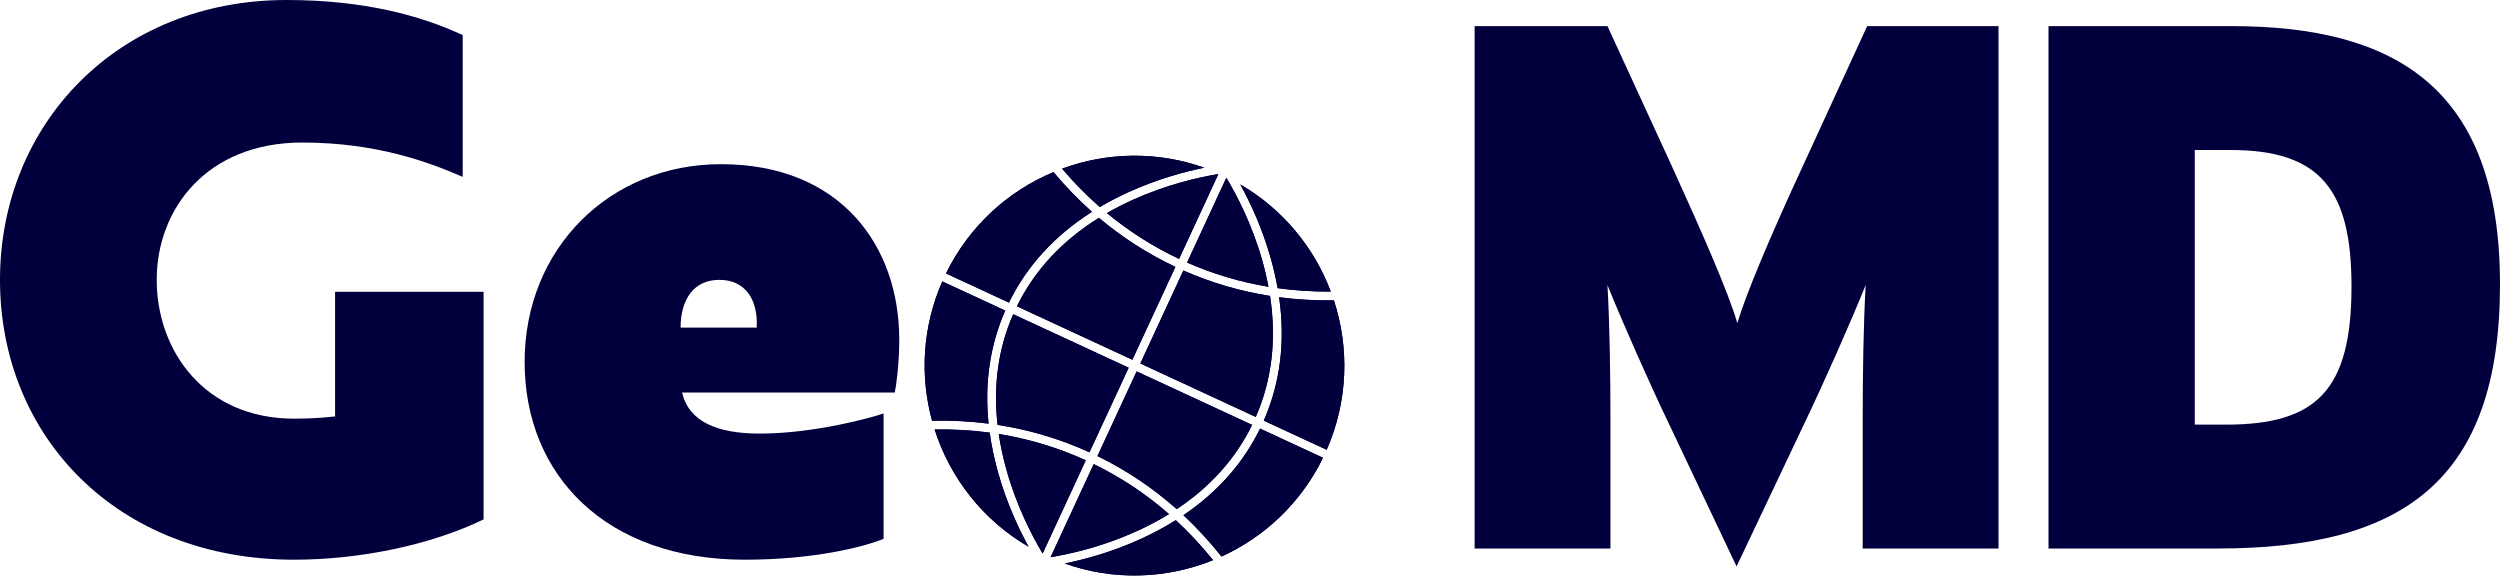
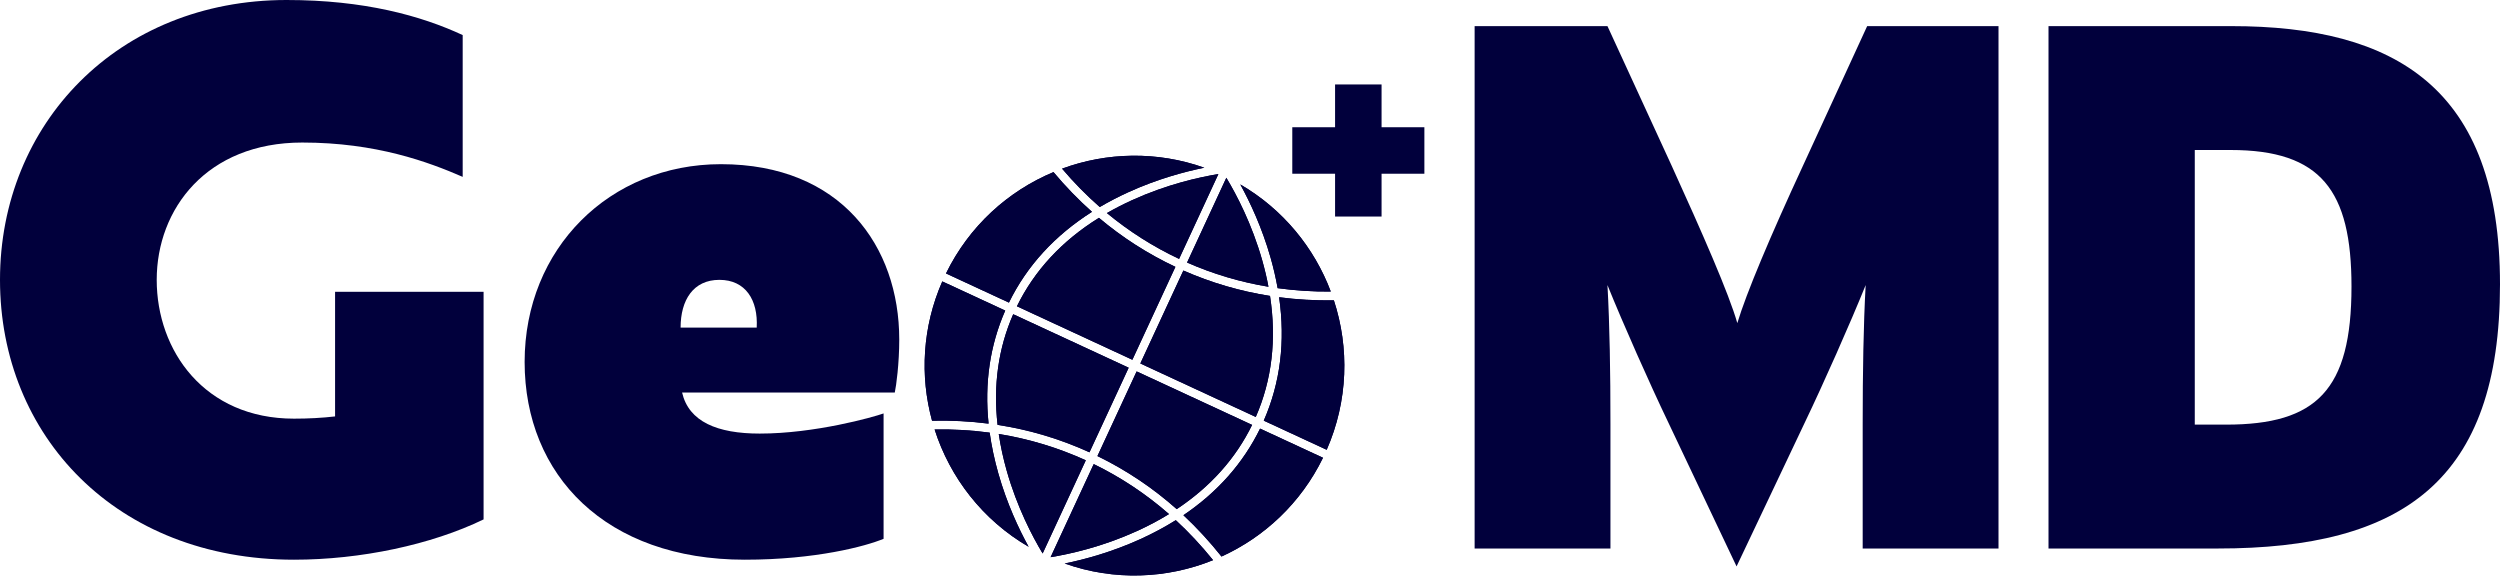
<svg xmlns="http://www.w3.org/2000/svg" id="GeoMD" viewBox="0 0 1005 231.38">
  <path d="m194.4,208.8c-21,10.2-49.5,16.2-76.2,16.2C46.8,225,0,175.2,0,112.5S47.4,0,115.2,0c31.2,0,54,6.3,70.8,14.1v57c-13.8-6-34.8-13.8-64.5-13.8-38.4,0-58.5,26.7-58.5,55.2s19.2,55.8,55.2,55.8c5.7,0,11.4-.3,16.5-.9v-50.1h59.7v91.5Z" style="fill:#01003C; stroke-width:0px;" />
  <path d="m361.5,136.5c0,9.6-1.2,18.6-1.8,21.3h-85.5c2.7,11.7,14.1,16.5,31.2,16.5,22.2,0,45.6-6.6,49.8-8.1v50.4c-7.2,3-27.3,8.4-55.8,8.4-55.8,0-88.5-33.9-88.5-79.5s34.2-79.5,78.9-79.5c48.3,0,71.7,33,71.7,70.5Zm-72.3-24c-10.5,0-15.6,8.1-15.6,19.2h30.6c.6-11.1-4.5-19.2-15-19.2Z" style="fill:#01003C; stroke-width:0px;" />
  <path d="m803.4,220.5h-54.6v-50.1c0-20.7.3-39.6,1.2-55.8-6.3,15.6-17.1,39.9-24.3,54.9l-27.6,58.2-27.6-58.2c-7.2-15-18-39.3-24.3-54.9.9,16.2,1.2,35.1,1.2,55.8v50.1h-54.6V10.5h53.4l25.8,56.1c12.3,27,23.1,51.6,26.4,63.3,3.6-12,13.2-34.8,26.4-63.3l25.8-56.1h52.8v210Z" style="fill:#01003C; stroke-width:0px;" />
  <path d="m1005,114.3c0,78.9-39,106.2-113.4,106.2h-68.1V10.5h73.5c66,0,108,24.9,108,103.8Zm-59.7.9c0-38.7-12.3-54.9-48.6-54.9h-14.4v110.4h12.6c36.3,0,50.4-13.8,50.4-55.5Z" style="fill:#01003C; stroke-width:0px;" />
  <path d="m397.41,170.3c-7.42-.95-15-1.34-22.73-1.17-4.91-17.98-3.91-37.68,4.12-56l25.3,11.72c-6.14,14-8.37,29.22-6.69,45.45Z" style="fill:#01003C; stroke-width:0px;" />
  <path d="m438.97,85.16c-14.99,9.52-26.18,21.74-33.38,36.49l-25.3-11.72c9.32-19.08,24.95-33.12,43.21-40.75,4.84,5.79,10.01,11.12,15.48,15.98Z" style="fill:#01003C; stroke-width:0px;" />
  <path d="m413.52,219.82c-18.54-10.79-31.64-27.86-37.81-47.18,7.53-.12,14.91.3,22.14,1.28.74,5.35,1.9,10.8,3.47,16.36,3.45,12.16,8.24,22.35,12.2,29.55Z" style="fill:#01003C; stroke-width:0px;" />
  <path d="m484.12,67.42c-8.05,1.63-18.92,4.57-30.43,9.8-4.06,1.85-7.92,3.85-11.58,6-5.36-4.69-10.42-9.83-15.16-15.42,17.94-6.6,38.11-7.14,57.17-.39Z" style="fill:#01003C; stroke-width:0px;" />
  <path d="m489.79,69.97l-15.8,34.11c-10.45-4.92-20.13-11.08-29.02-18.43,3.23-1.85,6.63-3.59,10.18-5.21,13.82-6.28,26.7-9.17,34.64-10.47Z" style="fill:#01003C; stroke-width:0px;" />
  <path d="m472.51,107.28l-17.3,37.35-46.41-21.5c7.05-14.41,18.11-26.33,32.97-35.56,9.38,7.9,19.64,14.48,30.75,19.71Z" style="fill:#01003C; stroke-width:0px;" />
  <path d="m453.72,147.83l-15.75,34c-11.8-5.38-24.13-9.06-36.95-11.04-1.79-15.92.31-30.81,6.29-44.47l46.41,21.5Z" style="fill:#01003C; stroke-width:0px;" />
  <path d="m436.49,185.04l-17.35,37.46c-4.14-6.89-10.27-18.58-14.42-33.19-1.43-5.04-2.51-9.99-3.22-14.85,12.14,1.96,23.81,5.49,34.99,10.58Z" style="fill:#01003C; stroke-width:0px;" />
  <path d="m509.92,115.28c-11.32-1.88-22.24-5.12-32.72-9.73l15.79-34.09c4.14,6.89,10.27,18.58,14.42,33.19,1.02,3.59,1.86,7.13,2.51,10.63Z" style="fill:#01003C; stroke-width:0px;" />
  <path d="m469.94,206.65c-4.04,2.49-8.36,4.78-12.96,6.87-13.82,6.28-26.7,9.17-34.64,10.47l17.34-37.43c10.95,5.34,21.05,12.05,30.26,20.1Z" style="fill:#01003C; stroke-width:0px;" />
  <path d="m534.99,117.21c-7.27.06-14.4-.4-21.38-1.37-.71-4-1.65-8.05-2.81-12.16-3.46-12.16-8.25-22.36-12.21-29.55,17.22,10.03,29.74,25.45,36.39,43.08Z" style="fill:#01003C; stroke-width:0px;" />
  <path d="m503.34,170.82c-6.62,13.54-16.78,24.87-30.3,33.85-9.66-8.58-20.3-15.7-31.87-21.33l15.76-34.03,46.41,21.5Z" style="fill:#01003C; stroke-width:0px;" />
  <path d="m504.82,167.62l-46.41-21.5,17.31-37.37c11.15,4.91,22.78,8.32,34.83,10.21,2.68,17.5.77,33.82-5.73,48.66Z" style="fill:#01003C; stroke-width:0px;" />
  <path d="m487.66,225.18c-18.55,7.5-39.71,8.42-59.66,1.35,8.04-1.63,18.91-4.57,30.43-9.8,5.07-2.31,9.82-4.85,14.24-7.62,5.31,4.9,10.3,10.26,14.99,16.07Z" style="fill:#01003C; stroke-width:0px;" />
  <path d="m531.85,184.02c-8.91,18.25-23.59,31.88-40.81,39.71-4.78-6.01-9.88-11.55-15.31-16.62,13.71-9.26,24.03-20.92,30.82-34.81l25.3,11.72Z" style="fill:#01003C; stroke-width:0px;" />
  <path d="m533.33,180.82l-25.3-11.72c6.66-15.2,8.73-31.82,6.17-49.61,7.19.94,14.54,1.36,22.02,1.24,6.25,19.06,5.76,40.37-2.89,60.1Z" style="fill:#01003C; stroke-width:0px;" />
  <path d="m397.41,170.3c-7.42-.95-15-1.34-22.73-1.17-4.91-17.98-3.91-37.68,4.12-56l25.3,11.72c-6.14,14-8.37,29.22-6.69,45.45Z" style="fill:#01003C; stroke-width:0px;" />
  <path d="m438.97,85.16c-14.99,9.52-26.18,21.74-33.38,36.49l-25.3-11.72c9.32-19.08,24.95-33.12,43.21-40.75,4.84,5.79,10.01,11.12,15.48,15.98Z" style="fill:#01003C; stroke-width:0px;" />
  <path d="m413.52,219.82c-18.54-10.79-31.64-27.86-37.81-47.18,7.53-.12,14.91.3,22.14,1.28.74,5.35,1.9,10.8,3.47,16.36,3.45,12.16,8.24,22.35,12.2,29.55Z" style="fill:#01003C; stroke-width:0px;" />
  <path d="m484.12,67.42c-8.05,1.63-18.92,4.57-30.43,9.8-4.06,1.85-7.92,3.85-11.58,6-5.36-4.69-10.42-9.83-15.16-15.42,17.94-6.6,38.11-7.14,57.17-.39Z" style="fill:#01003C; stroke-width:0px;" />
  <path d="m489.79,69.97l-15.8,34.11c-10.45-4.92-20.13-11.08-29.02-18.43,3.23-1.85,6.63-3.59,10.18-5.21,13.82-6.28,26.7-9.17,34.64-10.47Z" style="fill:#01003C; stroke-width:0px;" />
  <path d="m472.51,107.28l-17.3,37.35-46.41-21.5c7.05-14.41,18.11-26.33,32.97-35.56,9.38,7.9,19.64,14.48,30.75,19.71Z" style="fill:#01003C; stroke-width:0px;" />
  <path d="m453.72,147.83l-15.75,34c-11.8-5.38-24.13-9.06-36.95-11.04-1.79-15.92.31-30.81,6.29-44.47l46.41,21.5Z" style="fill:#01003C; stroke-width:0px;" />
  <path d="m436.49,185.04l-17.35,37.46c-4.14-6.89-10.27-18.58-14.42-33.19-1.43-5.04-2.51-9.99-3.22-14.85,12.14,1.96,23.81,5.49,34.99,10.58Z" style="fill:#01003C; stroke-width:0px;" />
  <path d="m509.92,115.28c-11.32-1.88-22.24-5.12-32.72-9.73l15.79-34.09c4.14,6.89,10.27,18.58,14.42,33.19,1.02,3.59,1.86,7.13,2.51,10.63Z" style="fill:#01003C; stroke-width:0px;" />
  <path d="m469.94,206.65c-4.04,2.49-8.36,4.78-12.96,6.87-13.82,6.28-26.7,9.17-34.64,10.47l17.34-37.43c10.95,5.34,21.05,12.05,30.26,20.1Z" style="fill:#01003C; stroke-width:0px;" />
  <path d="m534.99,117.21c-7.27.06-14.4-.4-21.38-1.37-.71-4-1.65-8.05-2.81-12.16-3.46-12.16-8.25-22.36-12.21-29.55,17.22,10.03,29.74,25.45,36.39,43.08Z" style="fill:#01003C; stroke-width:0px;" />
  <path d="m503.34,170.82c-6.62,13.54-16.78,24.87-30.3,33.85-9.66-8.58-20.3-15.7-31.87-21.33l15.76-34.03,46.41,21.5Z" style="fill:#01003C; stroke-width:0px;" />
  <path d="m504.82,167.62l-46.41-21.5,17.31-37.37c11.15,4.91,22.78,8.32,34.83,10.21,2.68,17.5.77,33.82-5.73,48.66Z" style="fill:#01003C; stroke-width:0px;" />
  <path d="m487.66,225.18c-18.55,7.5-39.71,8.42-59.66,1.35,8.04-1.63,18.91-4.57,30.43-9.8,5.07-2.31,9.82-4.85,14.24-7.62,5.31,4.9,10.3,10.26,14.99,16.07Z" style="fill:#01003C; stroke-width:0px;" />
  <path d="m531.85,184.02c-8.91,18.25-23.59,31.88-40.81,39.71-4.78-6.01-9.88-11.55-15.31-16.62,13.71-9.26,24.03-20.92,30.82-34.81l25.3,11.72Z" style="fill:#01003C; stroke-width:0px;" />
  <path d="m533.33,180.82l-25.3-11.72c6.66-15.2,8.73-31.82,6.17-49.61,7.19.94,14.54,1.36,22.02,1.24,6.25,19.06,5.76,40.37-2.89,60.1Z" style="fill:#01003C; stroke-width:0px;" />
+   <rect x="536.7" y="33.95" width="18.69" height="53.1" style="fill:#01003C; stroke-width:0px;" />
+   <rect x="536.7" y="33.95" width="18.69" height="53.1" transform="translate(485.55 606.54) rotate(-90)" style="fill:#01003C; stroke-width:0px;" />
</svg>
